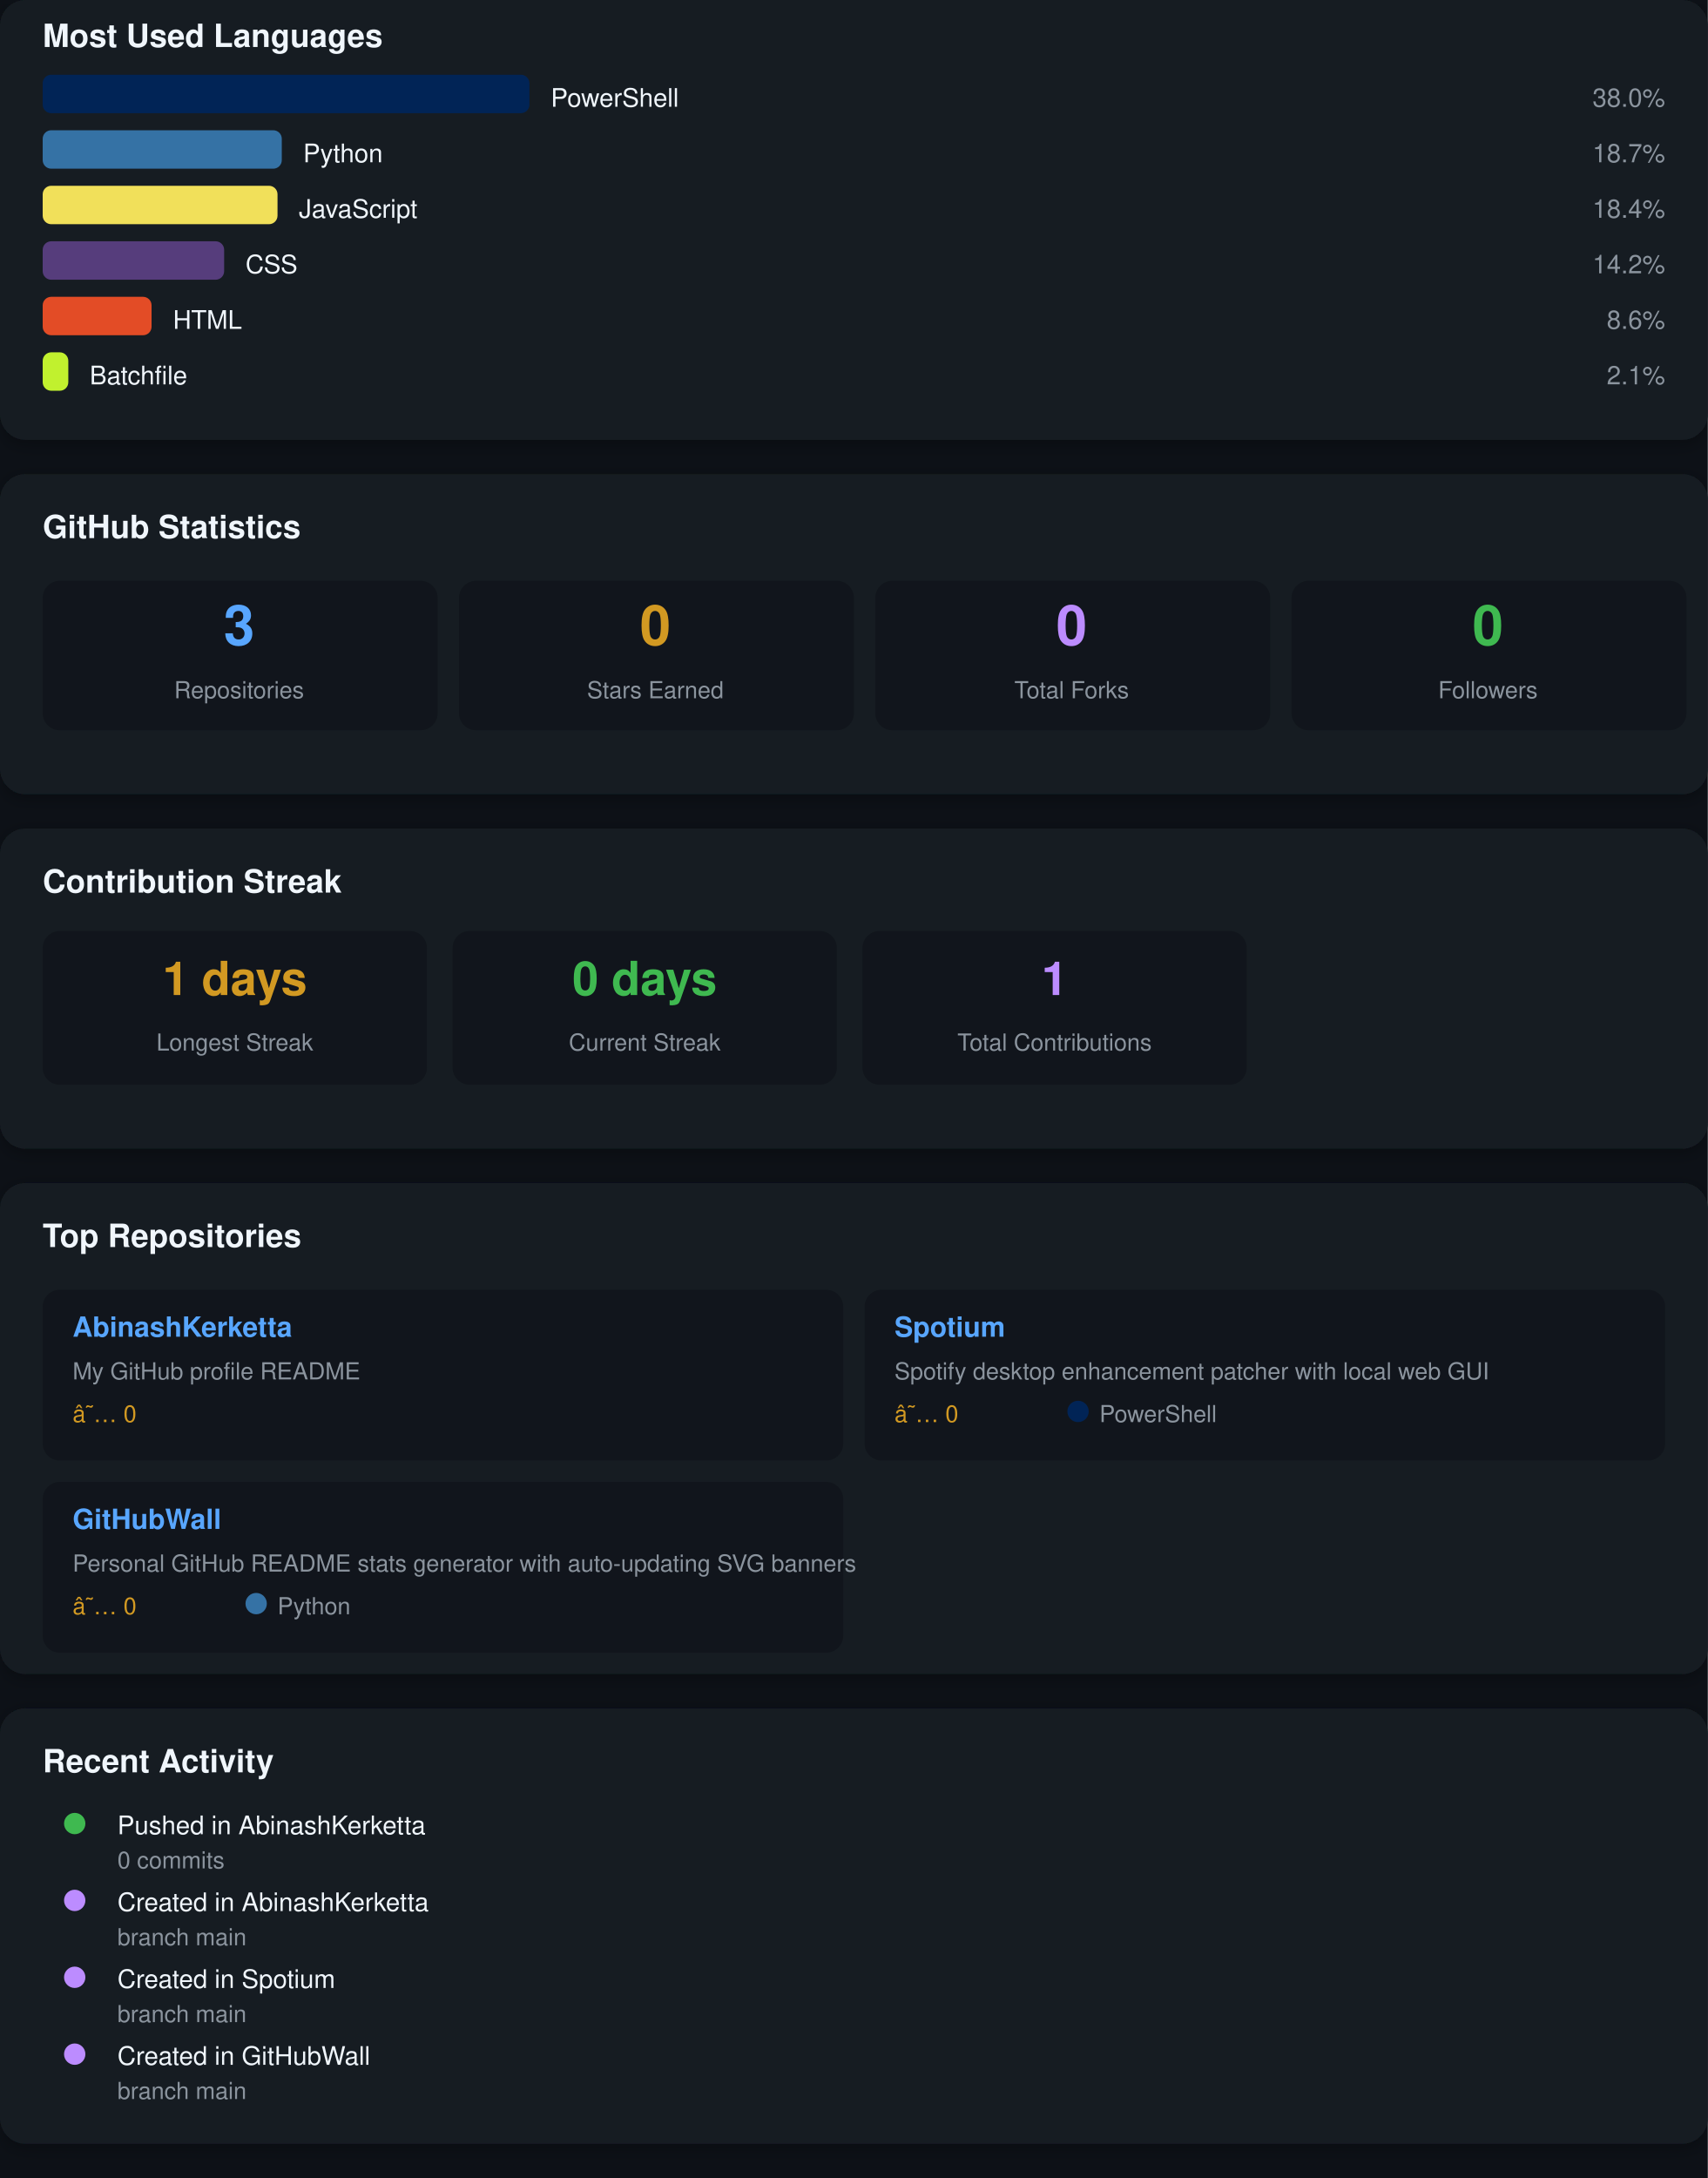
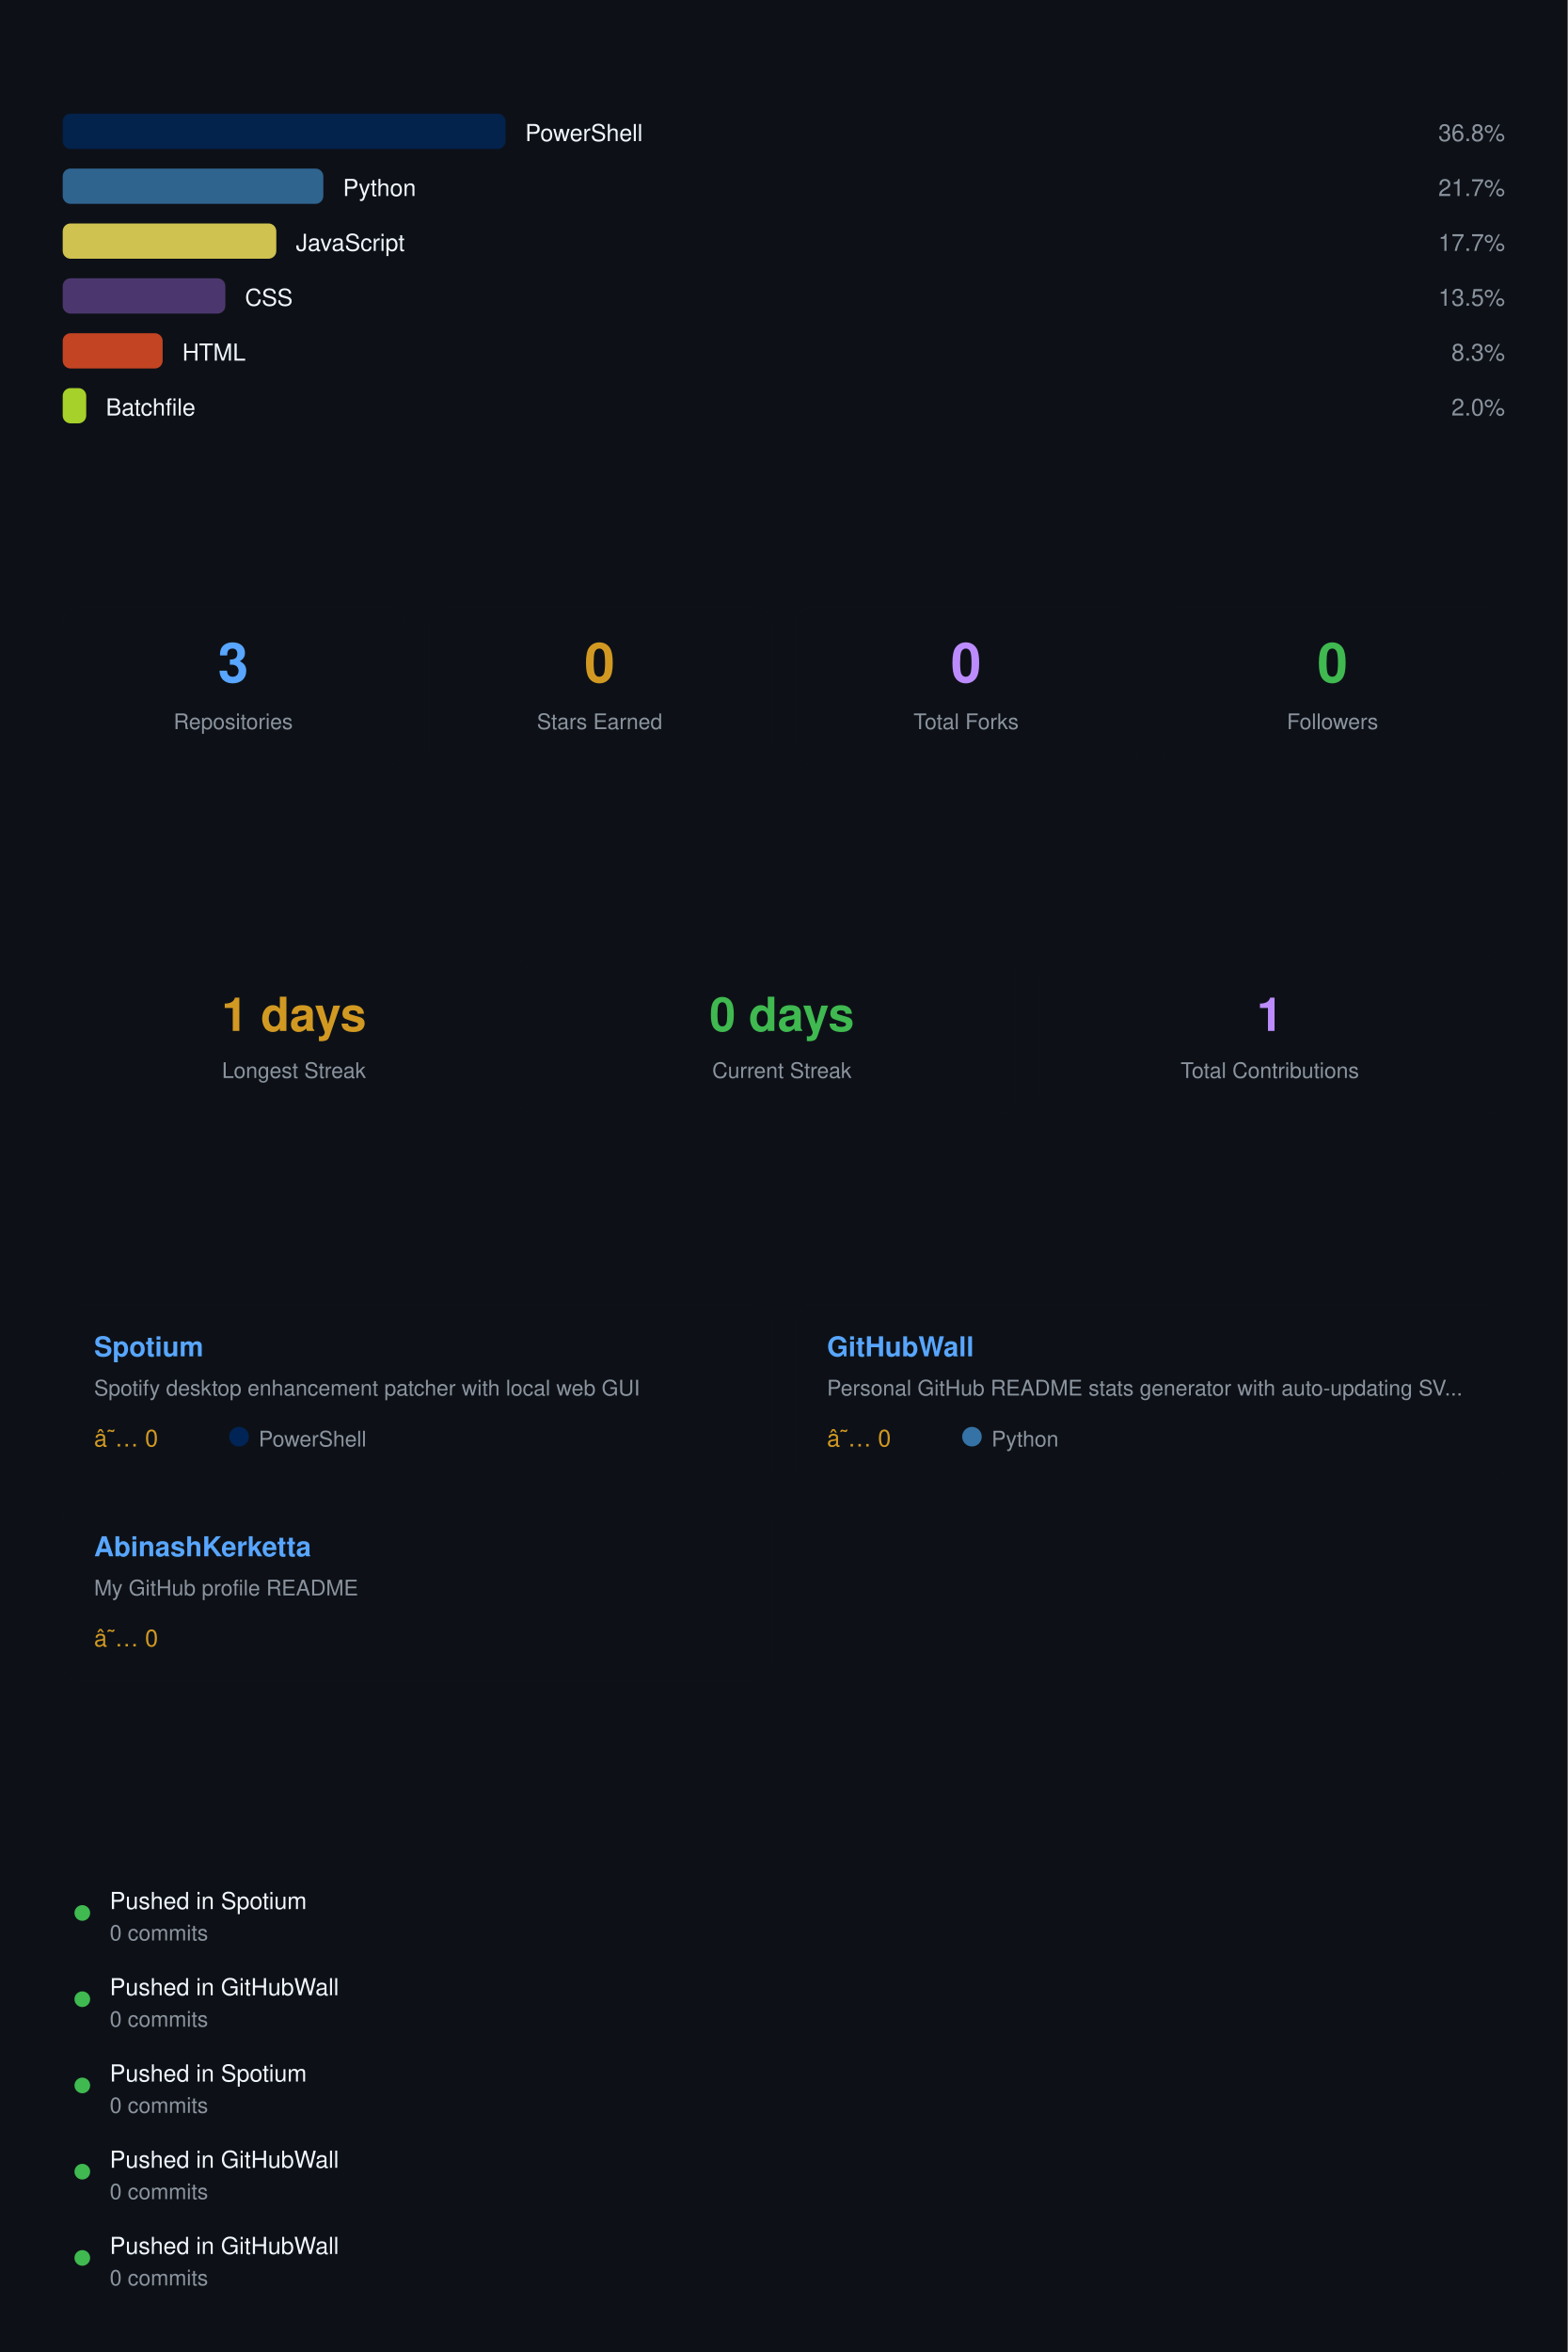
- <svg xmlns="http://www.w3.org/2000/svg" width="800" height="1020" viewBox="0 0 800 1020">
-   <rect width="800" height="1020" fill="#0d1117" />
-   <g transform="translate(0, 0)">
-     <linearGradient id="grad" x1="0%" y1="0%" x2="100%" y2="0%">
-       <stop offset="0%" style="stop-color:#58a6ff;stop-opacity:1" />
-       <stop offset="100%" style="stop-color:#3fb950;stop-opacity:1" />
-     </linearGradient>
-     <filter id="shadow" x="-5%" y="-5%" width="110%" height="110%">
-       <feDropShadow dx="0" dy="2" stdDeviation="4" flood-color="#000" flood-opacity="0.3" />
-     </filter>
-     <rect width="800" height="206" rx="12" fill="#161b22" filter="url(#shadow)" />
-     <text x="20" y="22" fill="#f0f6fc" font-size="15" font-family="-apple-system,BlinkMacSystemFont,Segoe UI,Helvetica,Arial,sans-serif" font-weight="bold" text-anchor="start">Most Used Languages</text>
-     <rect x="20" y="35" width="228" height="18" rx="4" fill="#012456" />
-     <text x="258" y="50" fill="#f0f6fc" font-size="12" font-family="-apple-system,BlinkMacSystemFont,Segoe UI,Helvetica,Arial,sans-serif" font-weight="normal" text-anchor="start">PowerShell</text>
-     <text x="780" y="50" fill="#8b949e" font-size="12" font-family="-apple-system,BlinkMacSystemFont,Segoe UI,Helvetica,Arial,sans-serif" font-weight="normal" text-anchor="end">38.0%</text>
-     <rect x="20" y="61" width="112" height="18" rx="4" fill="#3572A5" />
-     <text x="142" y="76" fill="#f0f6fc" font-size="12" font-family="-apple-system,BlinkMacSystemFont,Segoe UI,Helvetica,Arial,sans-serif" font-weight="normal" text-anchor="start">Python</text>
-     <text x="780" y="76" fill="#8b949e" font-size="12" font-family="-apple-system,BlinkMacSystemFont,Segoe UI,Helvetica,Arial,sans-serif" font-weight="normal" text-anchor="end">18.7%</text>
-     <rect x="20" y="87" width="110" height="18" rx="4" fill="#f1e05a" />
-     <text x="140" y="102" fill="#f0f6fc" font-size="12" font-family="-apple-system,BlinkMacSystemFont,Segoe UI,Helvetica,Arial,sans-serif" font-weight="normal" text-anchor="start">JavaScript</text>
-     <text x="780" y="102" fill="#8b949e" font-size="12" font-family="-apple-system,BlinkMacSystemFont,Segoe UI,Helvetica,Arial,sans-serif" font-weight="normal" text-anchor="end">18.4%</text>
-     <rect x="20" y="113" width="85" height="18" rx="4" fill="#563d7c" />
-     <text x="115" y="128" fill="#f0f6fc" font-size="12" font-family="-apple-system,BlinkMacSystemFont,Segoe UI,Helvetica,Arial,sans-serif" font-weight="normal" text-anchor="start">CSS</text>
-     <text x="780" y="128" fill="#8b949e" font-size="12" font-family="-apple-system,BlinkMacSystemFont,Segoe UI,Helvetica,Arial,sans-serif" font-weight="normal" text-anchor="end">14.2%</text>
-     <rect x="20" y="139" width="51" height="18" rx="4" fill="#e34c26" />
-     <text x="81" y="154" fill="#f0f6fc" font-size="12" font-family="-apple-system,BlinkMacSystemFont,Segoe UI,Helvetica,Arial,sans-serif" font-weight="normal" text-anchor="start">HTML</text>
-     <text x="780" y="154" fill="#8b949e" font-size="12" font-family="-apple-system,BlinkMacSystemFont,Segoe UI,Helvetica,Arial,sans-serif" font-weight="normal" text-anchor="end">8.6%</text>
-     <rect x="20" y="165" width="12" height="18" rx="4" fill="#C1F12E" />
-     <text x="42" y="180" fill="#f0f6fc" font-size="12" font-family="-apple-system,BlinkMacSystemFont,Segoe UI,Helvetica,Arial,sans-serif" font-weight="normal" text-anchor="start">Batchfile</text>
-     <text x="780" y="180" fill="#8b949e" font-size="12" font-family="-apple-system,BlinkMacSystemFont,Segoe UI,Helvetica,Arial,sans-serif" font-weight="normal" text-anchor="end">2.1%</text>
+ <svg xmlns="http://www.w3.org/2000/svg" width="800" height="1200" viewBox="0 0 800 1200">
+   <rect width="800" height="1200" fill="#0d1117" />
+   <g transform="translate(0,0)">
+     <rect x="32" y="58" width="226" height="18" rx="4" fill="#012456" opacity="0.85" />
+     <text x="268" y="72" fill="#f0f6fc" font-size="12" font-family="-apple-system,BlinkMacSystemFont,Segoe UI,Helvetica,Arial,sans-serif" font-weight="normal" text-anchor="start">PowerShell</text>
+     <text x="768" y="72" fill="#8b949e" font-size="12" font-family="-apple-system,BlinkMacSystemFont,Segoe UI,Helvetica,Arial,sans-serif" font-weight="normal" text-anchor="end">36.8%</text>
+     <rect x="32" y="86" width="133" height="18" rx="4" fill="#3572A5" opacity="0.85" />
+     <text x="175" y="100" fill="#f0f6fc" font-size="12" font-family="-apple-system,BlinkMacSystemFont,Segoe UI,Helvetica,Arial,sans-serif" font-weight="normal" text-anchor="start">Python</text>
+     <text x="768" y="100" fill="#8b949e" font-size="12" font-family="-apple-system,BlinkMacSystemFont,Segoe UI,Helvetica,Arial,sans-serif" font-weight="normal" text-anchor="end">21.7%</text>
+     <rect x="32" y="114" width="109" height="18" rx="4" fill="#f1e05a" opacity="0.85" />
+     <text x="151" y="128" fill="#f0f6fc" font-size="12" font-family="-apple-system,BlinkMacSystemFont,Segoe UI,Helvetica,Arial,sans-serif" font-weight="normal" text-anchor="start">JavaScript</text>
+     <text x="768" y="128" fill="#8b949e" font-size="12" font-family="-apple-system,BlinkMacSystemFont,Segoe UI,Helvetica,Arial,sans-serif" font-weight="normal" text-anchor="end">17.7%</text>
+     <rect x="32" y="142" width="83" height="18" rx="4" fill="#563d7c" opacity="0.85" />
+     <text x="125" y="156" fill="#f0f6fc" font-size="12" font-family="-apple-system,BlinkMacSystemFont,Segoe UI,Helvetica,Arial,sans-serif" font-weight="normal" text-anchor="start">CSS</text>
+     <text x="768" y="156" fill="#8b949e" font-size="12" font-family="-apple-system,BlinkMacSystemFont,Segoe UI,Helvetica,Arial,sans-serif" font-weight="normal" text-anchor="end">13.5%</text>
+     <rect x="32" y="170" width="51" height="18" rx="4" fill="#e34c26" opacity="0.85" />
+     <text x="93" y="184" fill="#f0f6fc" font-size="12" font-family="-apple-system,BlinkMacSystemFont,Segoe UI,Helvetica,Arial,sans-serif" font-weight="normal" text-anchor="start">HTML</text>
+     <text x="768" y="184" fill="#8b949e" font-size="12" font-family="-apple-system,BlinkMacSystemFont,Segoe UI,Helvetica,Arial,sans-serif" font-weight="normal" text-anchor="end">8.3%</text>
+     <rect x="32" y="198" width="12" height="18" rx="4" fill="#C1F12E" opacity="0.85" />
+     <text x="54" y="212" fill="#f0f6fc" font-size="12" font-family="-apple-system,BlinkMacSystemFont,Segoe UI,Helvetica,Arial,sans-serif" font-weight="normal" text-anchor="start">Batchfile</text>
+     <text x="768" y="212" fill="#8b949e" font-size="12" font-family="-apple-system,BlinkMacSystemFont,Segoe UI,Helvetica,Arial,sans-serif" font-weight="normal" text-anchor="end">2.0%</text>
  </g>
-   <g transform="translate(0, 222)">
-     <linearGradient id="grad" x1="0%" y1="0%" x2="100%" y2="0%">
-       <stop offset="0%" style="stop-color:#58a6ff;stop-opacity:1" />
-       <stop offset="100%" style="stop-color:#3fb950;stop-opacity:1" />
-     </linearGradient>
-     <filter id="shadow" x="-5%" y="-5%" width="110%" height="110%">
-       <feDropShadow dx="0" dy="2" stdDeviation="4" flood-color="#000" flood-opacity="0.3" />
-     </filter>
-     <rect width="800" height="150" rx="12" fill="#161b22" filter="url(#shadow)" />
-     <text x="20" y="30" fill="#f0f6fc" font-size="15" font-family="-apple-system,BlinkMacSystemFont,Segoe UI,Helvetica,Arial,sans-serif" font-weight="bold" text-anchor="start">GitHub Statistics</text>
-     <rect x="20" y="50" width="185" height="70" rx="8" fill="#0d1117" opacity="0.6" />
-     <text x="112" y="80" fill="#58a6ff" font-size="26" font-family="-apple-system,BlinkMacSystemFont,Segoe UI,Helvetica,Arial,sans-serif" font-weight="bold" text-anchor="middle">3</text>
-     <text x="112" y="105" fill="#8b949e" font-size="11" font-family="-apple-system,BlinkMacSystemFont,Segoe UI,Helvetica,Arial,sans-serif" font-weight="normal" text-anchor="middle">Repositories</text>
-     <rect x="215" y="50" width="185" height="70" rx="8" fill="#0d1117" opacity="0.6" />
-     <text x="307" y="80" fill="#d29922" font-size="26" font-family="-apple-system,BlinkMacSystemFont,Segoe UI,Helvetica,Arial,sans-serif" font-weight="bold" text-anchor="middle">0</text>
-     <text x="307" y="105" fill="#8b949e" font-size="11" font-family="-apple-system,BlinkMacSystemFont,Segoe UI,Helvetica,Arial,sans-serif" font-weight="normal" text-anchor="middle">Stars Earned</text>
-     <rect x="410" y="50" width="185" height="70" rx="8" fill="#0d1117" opacity="0.6" />
-     <text x="502" y="80" fill="#bc8cff" font-size="26" font-family="-apple-system,BlinkMacSystemFont,Segoe UI,Helvetica,Arial,sans-serif" font-weight="bold" text-anchor="middle">0</text>
-     <text x="502" y="105" fill="#8b949e" font-size="11" font-family="-apple-system,BlinkMacSystemFont,Segoe UI,Helvetica,Arial,sans-serif" font-weight="normal" text-anchor="middle">Total Forks</text>
-     <rect x="605" y="50" width="185" height="70" rx="8" fill="#0d1117" opacity="0.6" />
-     <text x="697" y="80" fill="#3fb950" font-size="26" font-family="-apple-system,BlinkMacSystemFont,Segoe UI,Helvetica,Arial,sans-serif" font-weight="bold" text-anchor="middle">0</text>
-     <text x="697" y="105" fill="#8b949e" font-size="11" font-family="-apple-system,BlinkMacSystemFont,Segoe UI,Helvetica,Arial,sans-serif" font-weight="normal" text-anchor="middle">Followers</text>
+   <g transform="translate(0,248)">
+     <rect x="32" y="62" width="175" height="80" rx="8" fill="#0d1117" opacity="0.5" />
+     <text x="119" y="100" fill="#58a6ff" font-size="28" font-family="-apple-system,BlinkMacSystemFont,Segoe UI,Helvetica,Arial,sans-serif" font-weight="bold" text-anchor="middle">3</text>
+     <text x="119" y="124" fill="#8b949e" font-size="11" font-family="-apple-system,BlinkMacSystemFont,Segoe UI,Helvetica,Arial,sans-serif" font-weight="normal" text-anchor="middle">Repositories</text>
+     <rect x="219" y="62" width="175" height="80" rx="8" fill="#0d1117" opacity="0.5" />
+     <text x="306" y="100" fill="#d29922" font-size="28" font-family="-apple-system,BlinkMacSystemFont,Segoe UI,Helvetica,Arial,sans-serif" font-weight="bold" text-anchor="middle">0</text>
+     <text x="306" y="124" fill="#8b949e" font-size="11" font-family="-apple-system,BlinkMacSystemFont,Segoe UI,Helvetica,Arial,sans-serif" font-weight="normal" text-anchor="middle">Stars Earned</text>
+     <rect x="406" y="62" width="175" height="80" rx="8" fill="#0d1117" opacity="0.5" />
+     <text x="493" y="100" fill="#bc8cff" font-size="28" font-family="-apple-system,BlinkMacSystemFont,Segoe UI,Helvetica,Arial,sans-serif" font-weight="bold" text-anchor="middle">0</text>
+     <text x="493" y="124" fill="#8b949e" font-size="11" font-family="-apple-system,BlinkMacSystemFont,Segoe UI,Helvetica,Arial,sans-serif" font-weight="normal" text-anchor="middle">Total Forks</text>
+     <rect x="593" y="62" width="175" height="80" rx="8" fill="#0d1117" opacity="0.5" />
+     <text x="680" y="100" fill="#3fb950" font-size="28" font-family="-apple-system,BlinkMacSystemFont,Segoe UI,Helvetica,Arial,sans-serif" font-weight="bold" text-anchor="middle">0</text>
+     <text x="680" y="124" fill="#8b949e" font-size="11" font-family="-apple-system,BlinkMacSystemFont,Segoe UI,Helvetica,Arial,sans-serif" font-weight="normal" text-anchor="middle">Followers</text>
  </g>
-   <g transform="translate(0, 388)">
-     <linearGradient id="grad" x1="0%" y1="0%" x2="100%" y2="0%">
-       <stop offset="0%" style="stop-color:#58a6ff;stop-opacity:1" />
-       <stop offset="100%" style="stop-color:#3fb950;stop-opacity:1" />
-     </linearGradient>
-     <filter id="shadow" x="-5%" y="-5%" width="110%" height="110%">
-       <feDropShadow dx="0" dy="2" stdDeviation="4" flood-color="#000" flood-opacity="0.3" />
-     </filter>
-     <rect width="800" height="150" rx="12" fill="#161b22" filter="url(#shadow)" />
-     <text x="20" y="30" fill="#f0f6fc" font-size="15" font-family="-apple-system,BlinkMacSystemFont,Segoe UI,Helvetica,Arial,sans-serif" font-weight="bold" text-anchor="start">Contribution Streak</text>
-     <rect x="20" y="48" width="180" height="72" rx="8" fill="#0d1117" opacity="0.6" />
-     <text x="110" y="78" fill="#d29922" font-size="22" font-family="-apple-system,BlinkMacSystemFont,Segoe UI,Helvetica,Arial,sans-serif" font-weight="bold" text-anchor="middle">1 days</text>
-     <text x="110" y="104" fill="#8b949e" font-size="11" font-family="-apple-system,BlinkMacSystemFont,Segoe UI,Helvetica,Arial,sans-serif" font-weight="normal" text-anchor="middle">Longest Streak</text>
-     <rect x="212" y="48" width="180" height="72" rx="8" fill="#0d1117" opacity="0.6" />
-     <text x="302" y="78" fill="#3fb950" font-size="22" font-family="-apple-system,BlinkMacSystemFont,Segoe UI,Helvetica,Arial,sans-serif" font-weight="bold" text-anchor="middle">0 days</text>
-     <text x="302" y="104" fill="#8b949e" font-size="11" font-family="-apple-system,BlinkMacSystemFont,Segoe UI,Helvetica,Arial,sans-serif" font-weight="normal" text-anchor="middle">Current Streak</text>
-     <rect x="404" y="48" width="180" height="72" rx="8" fill="#0d1117" opacity="0.6" />
-     <text x="494" y="78" fill="#bc8cff" font-size="22" font-family="-apple-system,BlinkMacSystemFont,Segoe UI,Helvetica,Arial,sans-serif" font-weight="bold" text-anchor="middle">1</text>
-     <text x="494" y="104" fill="#8b949e" font-size="11" font-family="-apple-system,BlinkMacSystemFont,Segoe UI,Helvetica,Arial,sans-serif" font-weight="normal" text-anchor="middle">Total Contributions</text>
+   <g transform="translate(0,426)">
+     <rect x="32" y="62" width="237" height="80" rx="8" fill="#0d1117" opacity="0.5" />
+     <text x="150" y="100" fill="#d29922" font-size="24" font-family="-apple-system,BlinkMacSystemFont,Segoe UI,Helvetica,Arial,sans-serif" font-weight="bold" text-anchor="middle">1 days</text>
+     <text x="150" y="124" fill="#8b949e" font-size="11" font-family="-apple-system,BlinkMacSystemFont,Segoe UI,Helvetica,Arial,sans-serif" font-weight="normal" text-anchor="middle">Longest Streak</text>
+     <rect x="281" y="62" width="237" height="80" rx="8" fill="#0d1117" opacity="0.5" />
+     <text x="399" y="100" fill="#3fb950" font-size="24" font-family="-apple-system,BlinkMacSystemFont,Segoe UI,Helvetica,Arial,sans-serif" font-weight="bold" text-anchor="middle">0 days</text>
+     <text x="399" y="124" fill="#8b949e" font-size="11" font-family="-apple-system,BlinkMacSystemFont,Segoe UI,Helvetica,Arial,sans-serif" font-weight="normal" text-anchor="middle">Current Streak</text>
+     <rect x="530" y="62" width="237" height="80" rx="8" fill="#0d1117" opacity="0.5" />
+     <text x="648" y="100" fill="#bc8cff" font-size="24" font-family="-apple-system,BlinkMacSystemFont,Segoe UI,Helvetica,Arial,sans-serif" font-weight="bold" text-anchor="middle">1</text>
+     <text x="648" y="124" fill="#8b949e" font-size="11" font-family="-apple-system,BlinkMacSystemFont,Segoe UI,Helvetica,Arial,sans-serif" font-weight="normal" text-anchor="middle">Total Contributions</text>
  </g>
-   <g transform="translate(0, 554)">
-     <linearGradient id="grad" x1="0%" y1="0%" x2="100%" y2="0%">
-       <stop offset="0%" style="stop-color:#58a6ff;stop-opacity:1" />
-       <stop offset="100%" style="stop-color:#3fb950;stop-opacity:1" />
-     </linearGradient>
-     <filter id="shadow" x="-5%" y="-5%" width="110%" height="110%">
-       <feDropShadow dx="0" dy="2" stdDeviation="4" flood-color="#000" flood-opacity="0.3" />
-     </filter>
-     <rect width="800" height="230" rx="12" fill="#161b22" filter="url(#shadow)" />
-     <text x="20" y="30" fill="#f0f6fc" font-size="15" font-family="-apple-system,BlinkMacSystemFont,Segoe UI,Helvetica,Arial,sans-serif" font-weight="bold" text-anchor="start">Top Repositories</text>
-     <rect x="20" y="50" width="375" height="80" rx="8" fill="#0d1117" opacity="0.6" />
-     <text x="34" y="72" fill="#58a6ff" font-size="13" font-family="-apple-system,BlinkMacSystemFont,Segoe UI,Helvetica,Arial,sans-serif" font-weight="bold" text-anchor="start">AbinashKerketta</text>
-     <text x="34" y="92" fill="#8b949e" font-size="11" font-family="-apple-system,BlinkMacSystemFont,Segoe UI,Helvetica,Arial,sans-serif" font-weight="normal" text-anchor="start">My GitHub profile README</text>
-     <text x="34" y="112" fill="#d29922" font-size="11" font-family="-apple-system,BlinkMacSystemFont,Segoe UI,Helvetica,Arial,sans-serif" font-weight="normal" text-anchor="start">â˜… 0</text>
-     <rect x="405" y="50" width="375" height="80" rx="8" fill="#0d1117" opacity="0.6" />
-     <text x="419" y="72" fill="#58a6ff" font-size="13" font-family="-apple-system,BlinkMacSystemFont,Segoe UI,Helvetica,Arial,sans-serif" font-weight="bold" text-anchor="start">Spotium</text>
-     <text x="419" y="92" fill="#8b949e" font-size="11" font-family="-apple-system,BlinkMacSystemFont,Segoe UI,Helvetica,Arial,sans-serif" font-weight="normal" text-anchor="start">Spotify desktop enhancement patcher with local web GUI</text>
-     <text x="419" y="112" fill="#d29922" font-size="11" font-family="-apple-system,BlinkMacSystemFont,Segoe UI,Helvetica,Arial,sans-serif" font-weight="normal" text-anchor="start">â˜… 0</text>
-     <circle cx="505" cy="107" r="5" fill="#012456" />
-     <text x="515" y="112" fill="#8b949e" font-size="11" font-family="-apple-system,BlinkMacSystemFont,Segoe UI,Helvetica,Arial,sans-serif" font-weight="normal" text-anchor="start">PowerShell</text>
-     <rect x="20" y="140" width="375" height="80" rx="8" fill="#0d1117" opacity="0.6" />
-     <text x="34" y="162" fill="#58a6ff" font-size="13" font-family="-apple-system,BlinkMacSystemFont,Segoe UI,Helvetica,Arial,sans-serif" font-weight="bold" text-anchor="start">GitHubWall</text>
-     <text x="34" y="182" fill="#8b949e" font-size="11" font-family="-apple-system,BlinkMacSystemFont,Segoe UI,Helvetica,Arial,sans-serif" font-weight="normal" text-anchor="start">Personal GitHub README stats generator with auto-updating SVG banners</text>
-     <text x="34" y="202" fill="#d29922" font-size="11" font-family="-apple-system,BlinkMacSystemFont,Segoe UI,Helvetica,Arial,sans-serif" font-weight="normal" text-anchor="start">â˜… 0</text>
-     <circle cx="120" cy="197" r="5" fill="#3572A5" />
-     <text x="130" y="202" fill="#8b949e" font-size="11" font-family="-apple-system,BlinkMacSystemFont,Segoe UI,Helvetica,Arial,sans-serif" font-weight="normal" text-anchor="start">Python</text>
+   <g transform="translate(0,604)">
+     <rect x="32" y="62" width="362" height="90" rx="8" fill="#0d1117" opacity="0.5" />
+     <text x="48" y="88" fill="#58a6ff" font-size="14" font-family="-apple-system,BlinkMacSystemFont,Segoe UI,Helvetica,Arial,sans-serif" font-weight="bold" text-anchor="start">Spotium</text>
+     <text x="48" y="108" fill="#8b949e" font-size="11" font-family="-apple-system,BlinkMacSystemFont,Segoe UI,Helvetica,Arial,sans-serif" font-weight="normal" text-anchor="start">Spotify desktop enhancement patcher with local web GUI</text>
+     <text x="48" y="134" fill="#d29922" font-size="12" font-family="-apple-system,BlinkMacSystemFont,Segoe UI,Helvetica,Arial,sans-serif" font-weight="normal" text-anchor="start">â˜… 0</text>
+     <circle cx="122" cy="129" r="5" fill="#012456" />
+     <text x="132" y="134" fill="#8b949e" font-size="11" font-family="-apple-system,BlinkMacSystemFont,Segoe UI,Helvetica,Arial,sans-serif" font-weight="normal" text-anchor="start">PowerShell</text>
+     <rect x="406" y="62" width="362" height="90" rx="8" fill="#0d1117" opacity="0.5" />
+     <text x="422" y="88" fill="#58a6ff" font-size="14" font-family="-apple-system,BlinkMacSystemFont,Segoe UI,Helvetica,Arial,sans-serif" font-weight="bold" text-anchor="start">GitHubWall</text>
+     <text x="422" y="108" fill="#8b949e" font-size="11" font-family="-apple-system,BlinkMacSystemFont,Segoe UI,Helvetica,Arial,sans-serif" font-weight="normal" text-anchor="start">Personal GitHub README stats generator with auto-updating SV...</text>
+     <text x="422" y="134" fill="#d29922" font-size="12" font-family="-apple-system,BlinkMacSystemFont,Segoe UI,Helvetica,Arial,sans-serif" font-weight="normal" text-anchor="start">â˜… 0</text>
+     <circle cx="496" cy="129" r="5" fill="#3572A5" />
+     <text x="506" y="134" fill="#8b949e" font-size="11" font-family="-apple-system,BlinkMacSystemFont,Segoe UI,Helvetica,Arial,sans-serif" font-weight="normal" text-anchor="start">Python</text>
+     <rect x="32" y="164" width="362" height="90" rx="8" fill="#0d1117" opacity="0.5" />
+     <text x="48" y="190" fill="#58a6ff" font-size="14" font-family="-apple-system,BlinkMacSystemFont,Segoe UI,Helvetica,Arial,sans-serif" font-weight="bold" text-anchor="start">AbinashKerketta</text>
+     <text x="48" y="210" fill="#8b949e" font-size="11" font-family="-apple-system,BlinkMacSystemFont,Segoe UI,Helvetica,Arial,sans-serif" font-weight="normal" text-anchor="start">My GitHub profile README</text>
+     <text x="48" y="236" fill="#d29922" font-size="12" font-family="-apple-system,BlinkMacSystemFont,Segoe UI,Helvetica,Arial,sans-serif" font-weight="normal" text-anchor="start">â˜… 0</text>
  </g>
-   <g transform="translate(0, 800)">
-     <linearGradient id="grad" x1="0%" y1="0%" x2="100%" y2="0%">
-       <stop offset="0%" style="stop-color:#58a6ff;stop-opacity:1" />
-       <stop offset="100%" style="stop-color:#3fb950;stop-opacity:1" />
-     </linearGradient>
-     <filter id="shadow" x="-5%" y="-5%" width="110%" height="110%">
-       <feDropShadow dx="0" dy="2" stdDeviation="4" flood-color="#000" flood-opacity="0.3" />
-     </filter>
-     <rect width="800" height="204" rx="12" fill="#161b22" filter="url(#shadow)" />
-     <text x="20" y="30" fill="#f0f6fc" font-size="15" font-family="-apple-system,BlinkMacSystemFont,Segoe UI,Helvetica,Arial,sans-serif" font-weight="bold" text-anchor="start">Recent Activity</text>
-     <circle cx="35" cy="54" r="5" fill="#3fb950" />
-     <text x="55" y="59" fill="#f0f6fc" font-size="12" font-family="-apple-system,BlinkMacSystemFont,Segoe UI,Helvetica,Arial,sans-serif" font-weight="normal" text-anchor="start">Pushed in AbinashKerketta</text>
-     <text x="55" y="75" fill="#8b949e" font-size="11" font-family="-apple-system,BlinkMacSystemFont,Segoe UI,Helvetica,Arial,sans-serif" font-weight="normal" text-anchor="start">0 commits</text>
-     <circle cx="35" cy="90" r="5" fill="#bc8cff" />
-     <text x="55" y="95" fill="#f0f6fc" font-size="12" font-family="-apple-system,BlinkMacSystemFont,Segoe UI,Helvetica,Arial,sans-serif" font-weight="normal" text-anchor="start">Created in AbinashKerketta</text>
-     <text x="55" y="111" fill="#8b949e" font-size="11" font-family="-apple-system,BlinkMacSystemFont,Segoe UI,Helvetica,Arial,sans-serif" font-weight="normal" text-anchor="start">branch main</text>
-     <circle cx="35" cy="126" r="5" fill="#bc8cff" />
-     <text x="55" y="131" fill="#f0f6fc" font-size="12" font-family="-apple-system,BlinkMacSystemFont,Segoe UI,Helvetica,Arial,sans-serif" font-weight="normal" text-anchor="start">Created in Spotium</text>
-     <text x="55" y="147" fill="#8b949e" font-size="11" font-family="-apple-system,BlinkMacSystemFont,Segoe UI,Helvetica,Arial,sans-serif" font-weight="normal" text-anchor="start">branch main</text>
-     <circle cx="35" cy="162" r="5" fill="#bc8cff" />
-     <text x="55" y="167" fill="#f0f6fc" font-size="12" font-family="-apple-system,BlinkMacSystemFont,Segoe UI,Helvetica,Arial,sans-serif" font-weight="normal" text-anchor="start">Created in GitHubWall</text>
-     <text x="55" y="183" fill="#8b949e" font-size="11" font-family="-apple-system,BlinkMacSystemFont,Segoe UI,Helvetica,Arial,sans-serif" font-weight="normal" text-anchor="start">branch main</text>
+   <g transform="translate(0,894)">
+     <rect x="32" y="62" width="736" height="40" rx="6" fill="#0d1117" opacity="0.4" />
+     <circle cx="42" cy="82" r="4" fill="#3fb950" />
+     <text x="56" y="80" fill="#f0f6fc" font-size="12" font-family="-apple-system,BlinkMacSystemFont,Segoe UI,Helvetica,Arial,sans-serif" font-weight="normal" text-anchor="start">Pushed in Spotium</text>
+     <text x="56" y="96" fill="#8b949e" font-size="11" font-family="-apple-system,BlinkMacSystemFont,Segoe UI,Helvetica,Arial,sans-serif" font-weight="normal" text-anchor="start">0 commits</text>
+     <rect x="32" y="106" width="736" height="40" rx="6" fill="#0d1117" opacity="0.4" />
+     <circle cx="42" cy="126" r="4" fill="#3fb950" />
+     <text x="56" y="124" fill="#f0f6fc" font-size="12" font-family="-apple-system,BlinkMacSystemFont,Segoe UI,Helvetica,Arial,sans-serif" font-weight="normal" text-anchor="start">Pushed in GitHubWall</text>
+     <text x="56" y="140" fill="#8b949e" font-size="11" font-family="-apple-system,BlinkMacSystemFont,Segoe UI,Helvetica,Arial,sans-serif" font-weight="normal" text-anchor="start">0 commits</text>
+     <rect x="32" y="150" width="736" height="40" rx="6" fill="#0d1117" opacity="0.4" />
+     <circle cx="42" cy="170" r="4" fill="#3fb950" />
+     <text x="56" y="168" fill="#f0f6fc" font-size="12" font-family="-apple-system,BlinkMacSystemFont,Segoe UI,Helvetica,Arial,sans-serif" font-weight="normal" text-anchor="start">Pushed in Spotium</text>
+     <text x="56" y="184" fill="#8b949e" font-size="11" font-family="-apple-system,BlinkMacSystemFont,Segoe UI,Helvetica,Arial,sans-serif" font-weight="normal" text-anchor="start">0 commits</text>
+     <rect x="32" y="194" width="736" height="40" rx="6" fill="#0d1117" opacity="0.4" />
+     <circle cx="42" cy="214" r="4" fill="#3fb950" />
+     <text x="56" y="212" fill="#f0f6fc" font-size="12" font-family="-apple-system,BlinkMacSystemFont,Segoe UI,Helvetica,Arial,sans-serif" font-weight="normal" text-anchor="start">Pushed in GitHubWall</text>
+     <text x="56" y="228" fill="#8b949e" font-size="11" font-family="-apple-system,BlinkMacSystemFont,Segoe UI,Helvetica,Arial,sans-serif" font-weight="normal" text-anchor="start">0 commits</text>
+     <rect x="32" y="238" width="736" height="40" rx="6" fill="#0d1117" opacity="0.4" />
+     <circle cx="42" cy="258" r="4" fill="#3fb950" />
+     <text x="56" y="256" fill="#f0f6fc" font-size="12" font-family="-apple-system,BlinkMacSystemFont,Segoe UI,Helvetica,Arial,sans-serif" font-weight="normal" text-anchor="start">Pushed in GitHubWall</text>
+     <text x="56" y="272" fill="#8b949e" font-size="11" font-family="-apple-system,BlinkMacSystemFont,Segoe UI,Helvetica,Arial,sans-serif" font-weight="normal" text-anchor="start">0 commits</text>
  </g>
</svg>
